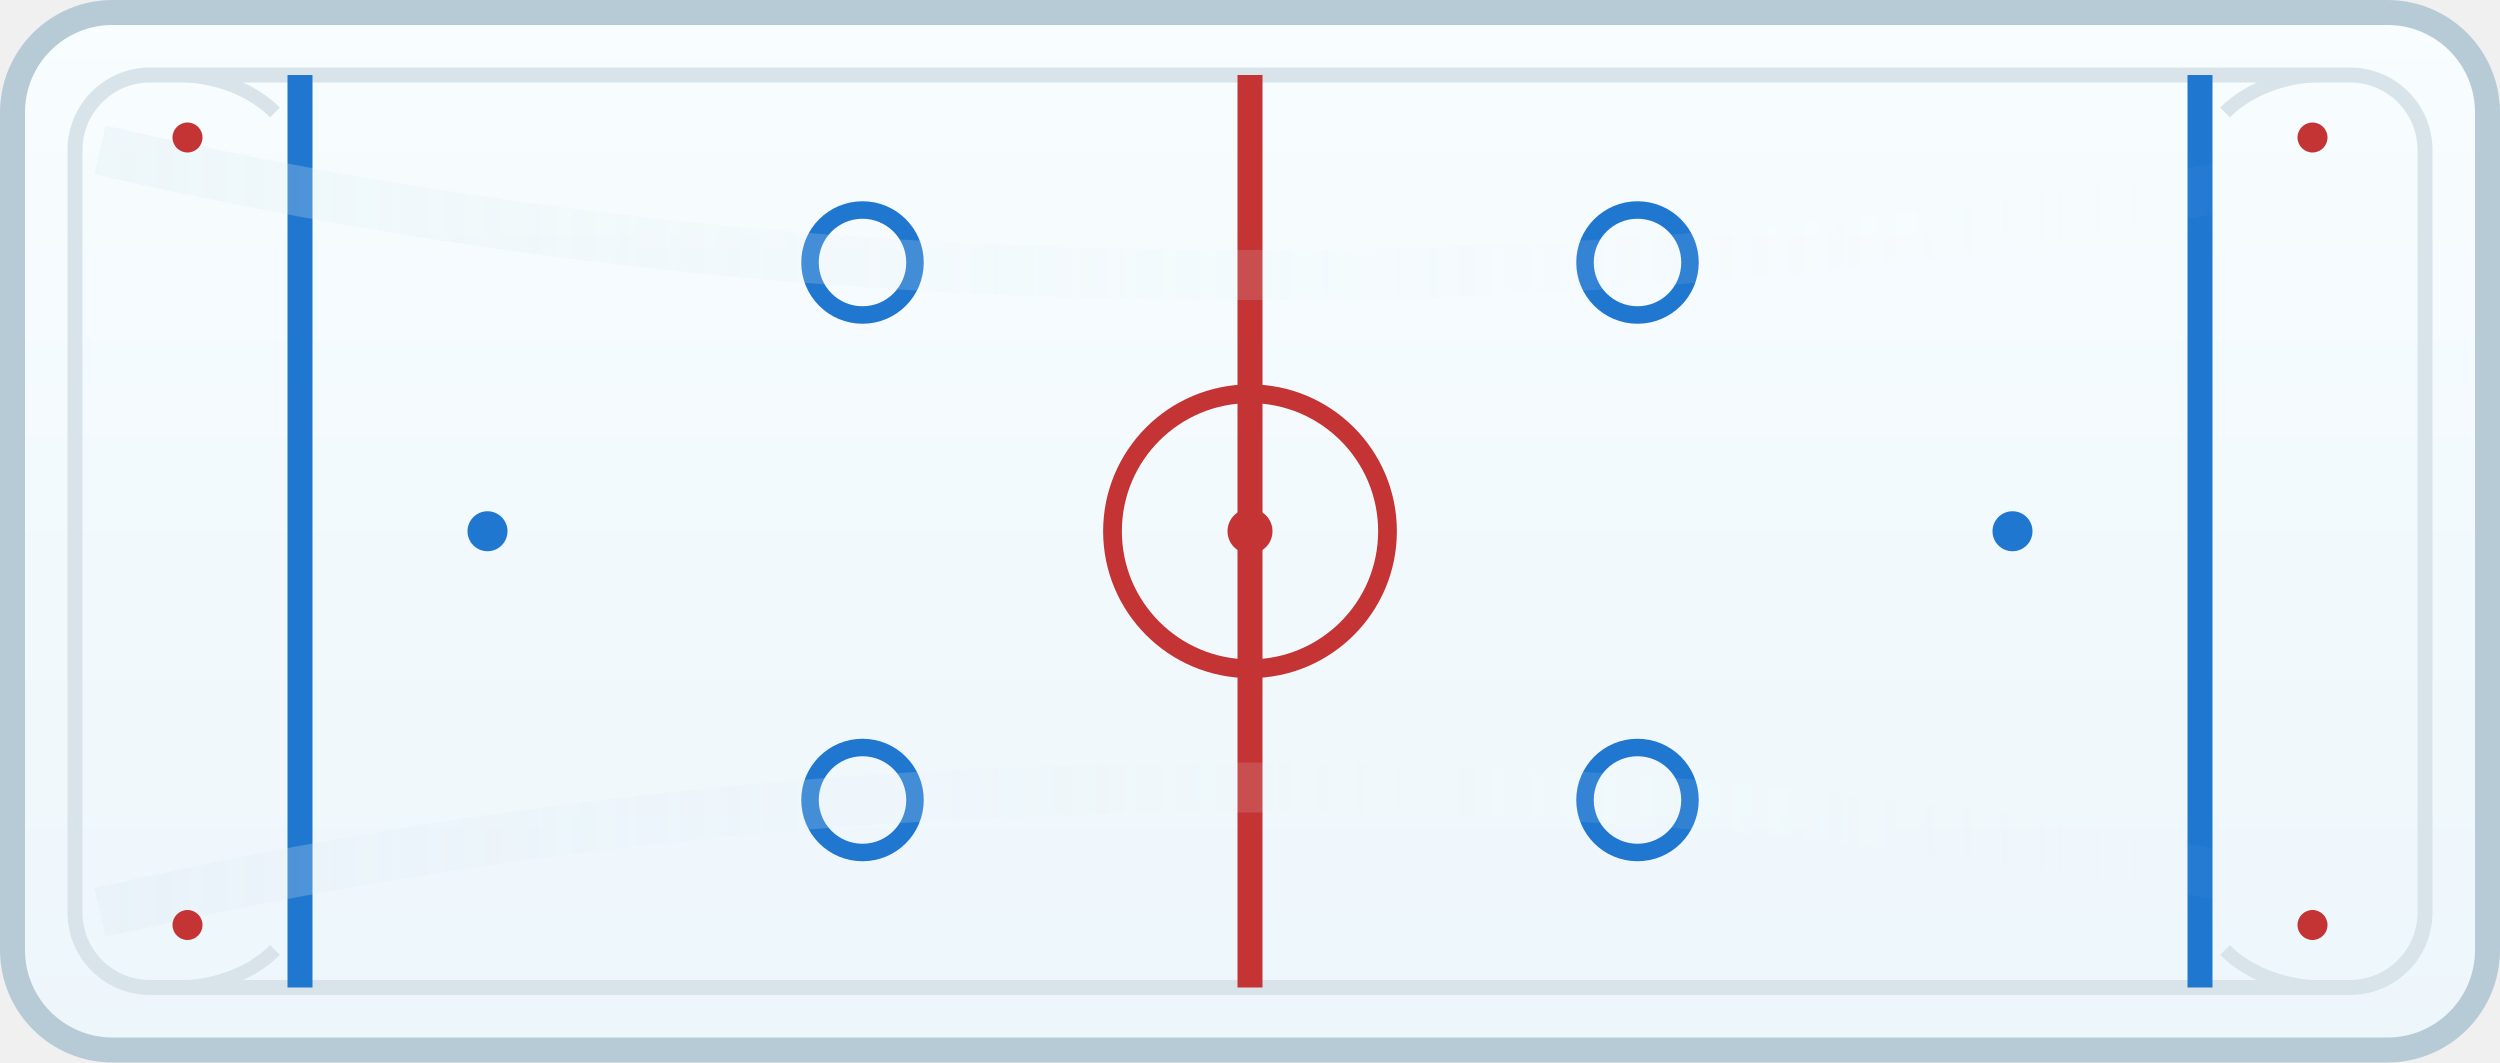
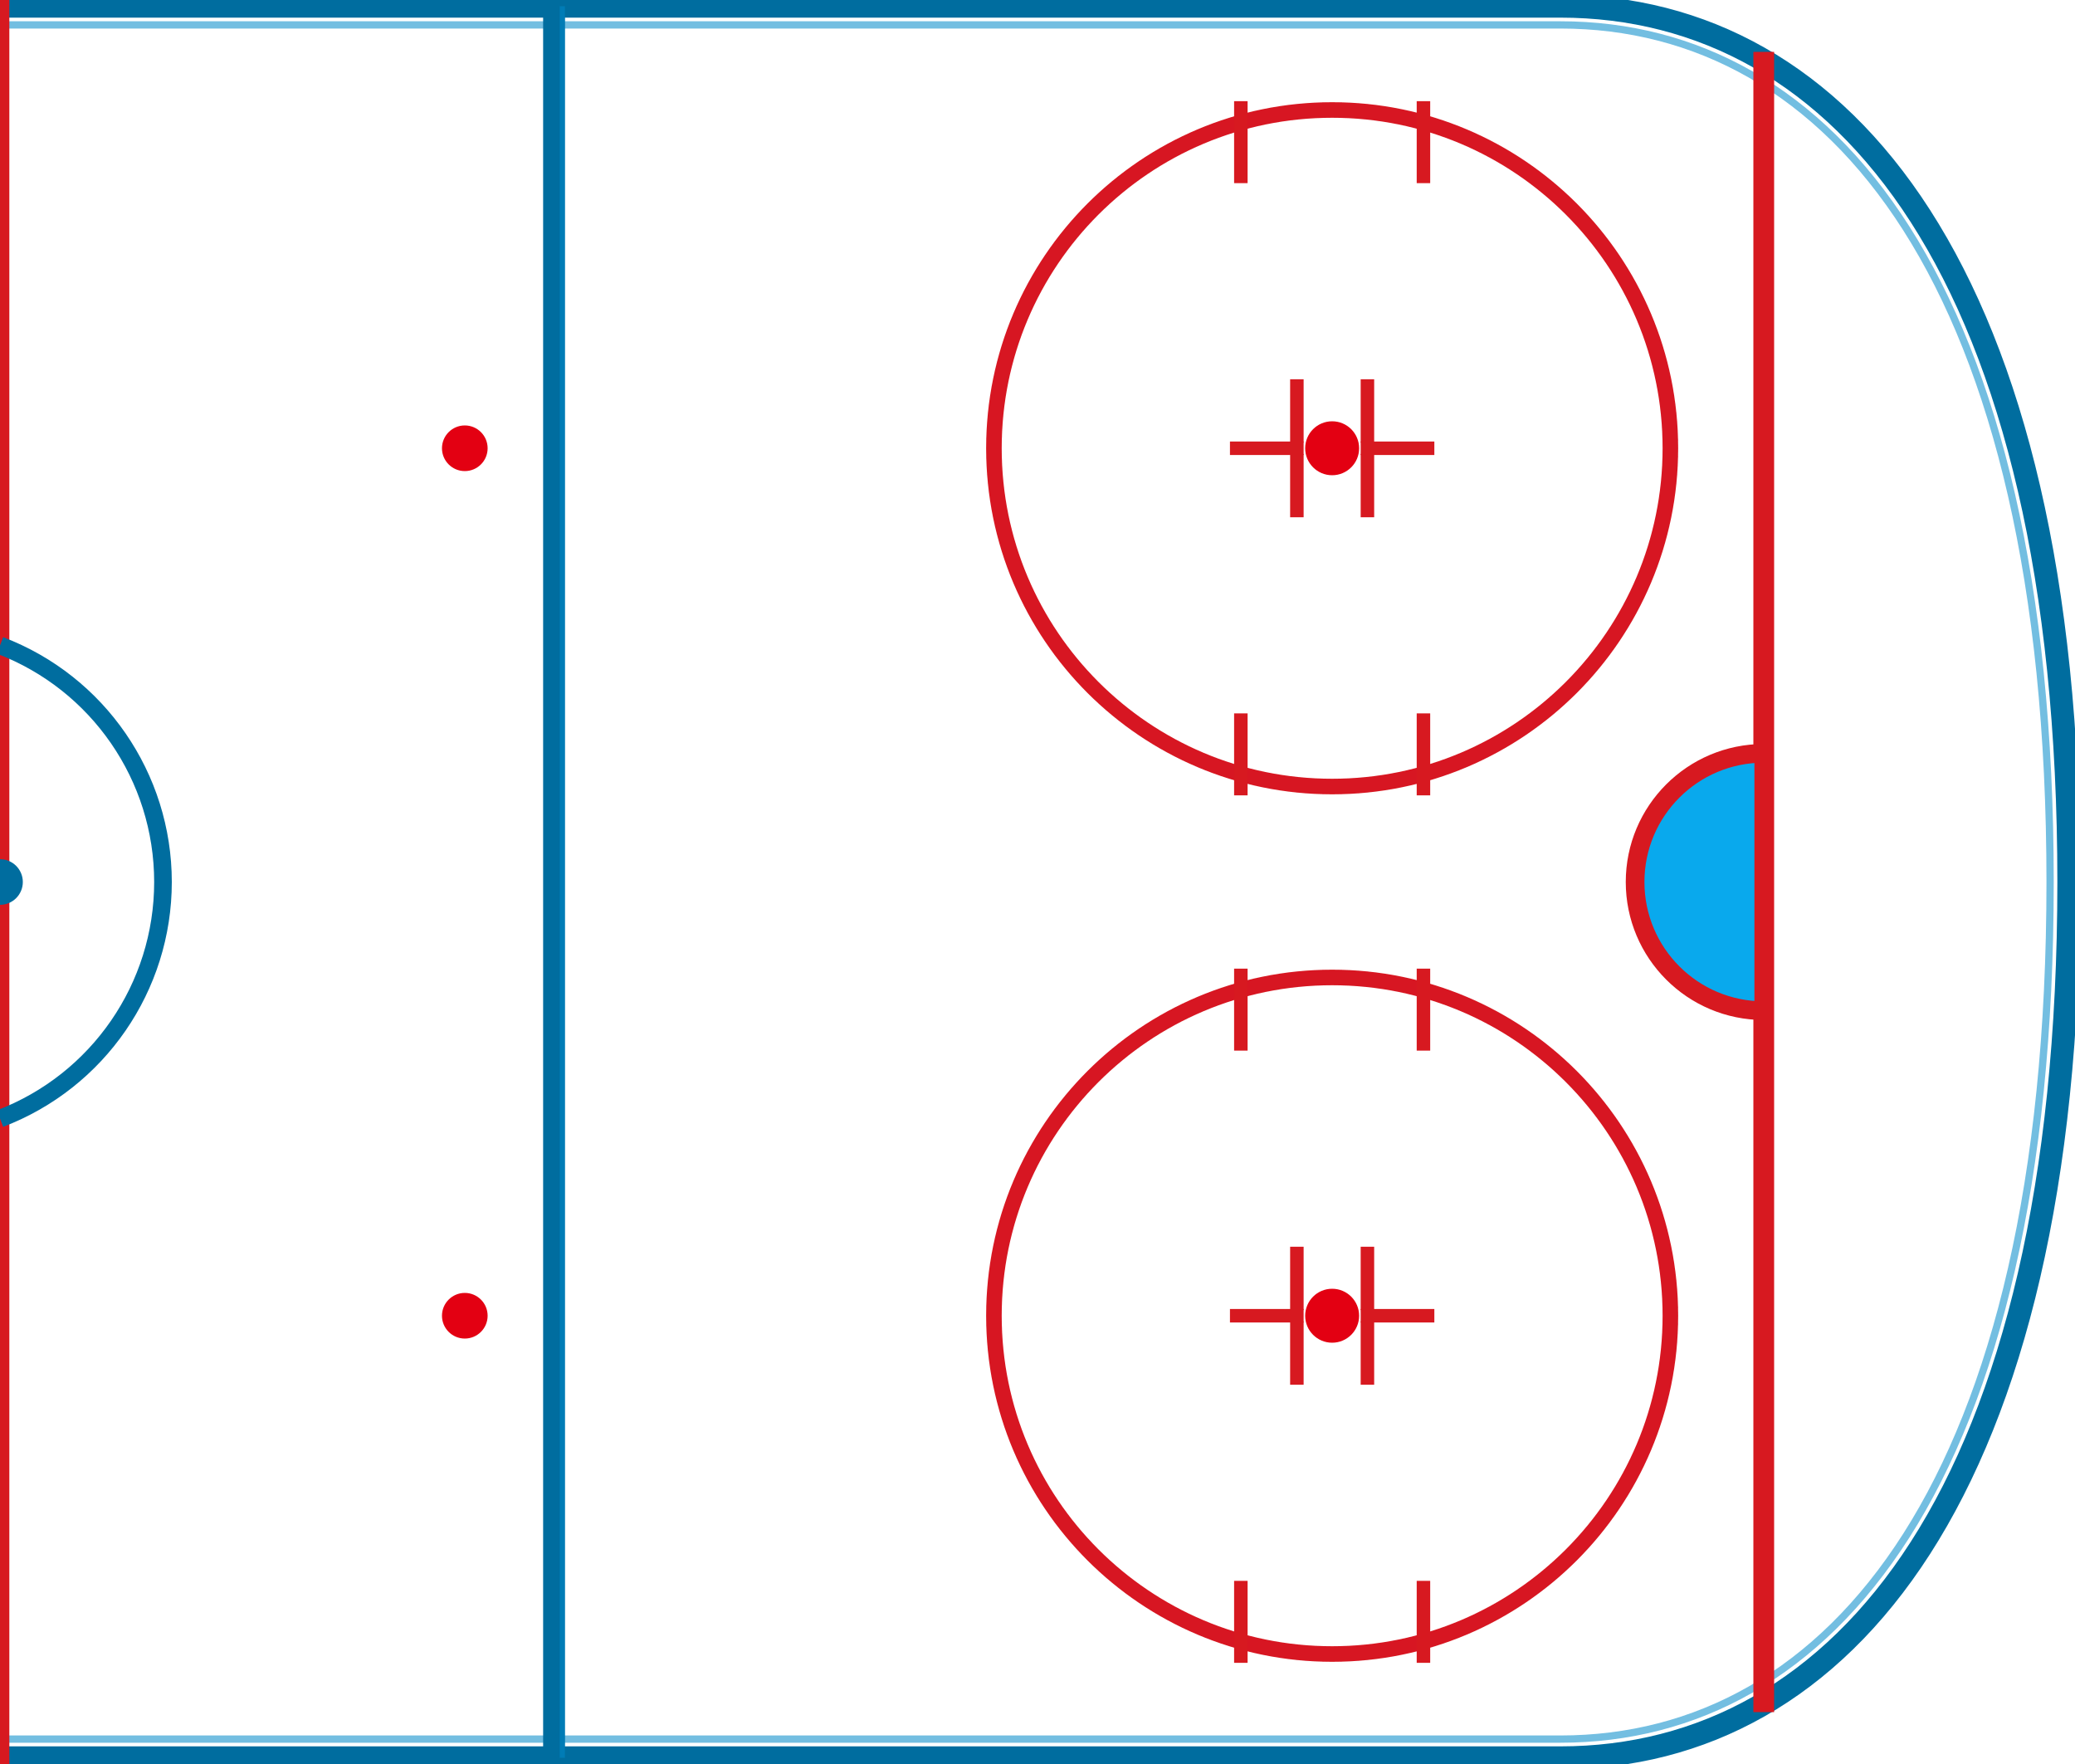
- <svg xmlns="http://www.w3.org/2000/svg" viewBox="0 0 200 85" role="img" aria-label="Hockey rink">
+ <svg xmlns="http://www.w3.org/2000/svg" viewBox="0 0 100 85" role="img" aria-label="Crisp offensive half hockey rink">
  <defs>
-     <linearGradient id="ice" x1="0" x2="0" y1="0" y2="1">
-       <stop offset="0%" stop-color="#f8fdff" />
-       <stop offset="100%" stop-color="#edf6fb" />
-     </linearGradient>
-     <linearGradient id="shadow" x1="0" x2="1">
-       <stop offset="0%" stop-color="#d8e8f0" stop-opacity="0.5" />
-       <stop offset="100%" stop-color="#ffffff" stop-opacity="0" />
-     </linearGradient>
+     <filter id="soft-line" x="-10%" y="-10%" width="120%" height="120%">
+       <feGaussianBlur in="SourceGraphic" stdDeviation="0.02" />
+     </filter>
  </defs>
-   <rect x="1" y="1" width="198" height="83" rx="8" fill="url(#ice)" stroke="#b7cbd7" stroke-width="2" />
-   <rect x="6" y="6" width="188" height="73" rx="6" fill="none" stroke="#d8e4ea" stroke-width="1.2" />
-   <rect x="99" y="6" width="2" height="73" fill="#c43434" />
-   <rect x="23" y="6" width="2" height="73" fill="#1f77d0" />
-   <rect x="175" y="6" width="2" height="73" fill="#1f77d0" />
-   <circle cx="100" cy="42.5" r="11" fill="none" stroke="#c43434" stroke-width="1.5" />
-   <circle cx="100" cy="42.5" r="1.8" fill="#c43434" />
-   <circle cx="69" cy="21" r="4.2" fill="none" stroke="#1f77d0" stroke-width="1.4" />
-   <circle cx="69" cy="64" r="4.2" fill="none" stroke="#1f77d0" stroke-width="1.4" />
-   <circle cx="131" cy="21" r="4.2" fill="none" stroke="#1f77d0" stroke-width="1.4" />
-   <circle cx="131" cy="64" r="4.2" fill="none" stroke="#1f77d0" stroke-width="1.4" />
-   <circle cx="39" cy="42.5" r="1.6" fill="#1f77d0" />
-   <circle cx="161" cy="42.5" r="1.6" fill="#1f77d0" />
-   <path d="M8 12c35 8 66 10 92 10s57-2 92-10" fill="none" stroke="url(#shadow)" stroke-width="4" opacity="0.55" />
-   <path d="M8 73c35-8 66-10 92-10s57 2 92 10" fill="none" stroke="url(#shadow)" stroke-width="4" opacity="0.55" />
-   <path d="M14 6c3 0 6 1 8 3" fill="none" stroke="#d8e4ea" stroke-width="1.1" />
-   <path d="M186 6c-3 0-6 1-8 3" fill="none" stroke="#d8e4ea" stroke-width="1.1" />
-   <path d="M14 79c3 0 6-1 8-3" fill="none" stroke="#d8e4ea" stroke-width="1.1" />
-   <path d="M186 79c-3 0-6-1-8-3" fill="none" stroke="#d8e4ea" stroke-width="1.1" />
-   <circle cx="15" cy="11" r="1.2" fill="#c43434" />
-   <circle cx="15" cy="74" r="1.2" fill="#c43434" />
-   <circle cx="185" cy="11" r="1.2" fill="#c43434" />
-   <circle cx="185" cy="74" r="1.2" fill="#c43434" />
+   <rect x="0" y="0" width="100" height="85" fill="#ffffff" />
+   <path d="M0.3 0.3 H75.2 C88.8 0.3 99.7 13.2 99.7 42.5 C99.7 71.8 88.8 84.7 75.2 84.7 H0.3" fill="none" stroke="#006d9f" stroke-width="1.1" stroke-linecap="round" />
+   <path d="M0.3 1.2 H75.2 C88.2 1.2 98.8 13.6 98.8 42.5 C98.8 71.4 88.2 83.8 75.2 83.8 H0.3" fill="none" stroke="#0089c9" stroke-width="0.35" opacity="0.55" />
+   <line x1="0" y1="0" x2="0" y2="85" stroke="#d71920" stroke-width="0.9" />
+   <line x1="26.7" y1="0.3" x2="26.7" y2="84.7" stroke="#006d9f" stroke-width="1.05" />
+   <line x1="27.1" y1="0.3" x2="27.1" y2="84.7" stroke="#0089c9" stroke-width="0.25" opacity="0.55" />
+   <line x1="85" y1="2.5" x2="85" y2="82.5" stroke="#d71920" stroke-width="1" />
+   <path d="M85 36.3 A6.2 6.2 0 0 0 85 48.7 Z" fill="#09a9ed" stroke="#d71920" stroke-width="0.9" />
+   <circle cx="64.2" cy="21.6" r="16.3" fill="none" stroke="#d71920" stroke-width="0.75" filter="url(#soft-line)" />
+   <circle cx="64.2" cy="63.4" r="16.3" fill="none" stroke="#d71920" stroke-width="0.75" filter="url(#soft-line)" />
+   <circle cx="64.2" cy="21.6" r="1.3" fill="#e30012" />
+   <circle cx="64.2" cy="63.4" r="1.3" fill="#e30012" />
+   <circle cx="22.4" cy="21.6" r="1.1" fill="#e30012" />
+   <circle cx="22.4" cy="63.4" r="1.1" fill="#e30012" />
+   <g stroke="#d71920" stroke-width="0.65" stroke-linecap="square">
+     <line x1="59.6" y1="21.6" x2="62.5" y2="21.6" />
+     <line x1="65.9" y1="21.6" x2="68.8" y2="21.6" />
+     <line x1="62.5" y1="18.6" x2="62.5" y2="21.0" />
+     <line x1="65.9" y1="18.6" x2="65.9" y2="21.0" />
+     <line x1="62.5" y1="22.2" x2="62.5" y2="24.6" />
+     <line x1="65.9" y1="22.2" x2="65.9" y2="24.6" />
+     <line x1="59.6" y1="63.4" x2="62.5" y2="63.4" />
+     <line x1="65.9" y1="63.4" x2="68.8" y2="63.4" />
+     <line x1="62.5" y1="60.4" x2="62.5" y2="62.8" />
+     <line x1="65.9" y1="60.4" x2="65.9" y2="62.8" />
+     <line x1="62.5" y1="64.0" x2="62.5" y2="66.4" />
+     <line x1="65.9" y1="64.0" x2="65.9" y2="66.4" />
+   </g>
+   <g stroke="#d71920" stroke-width="0.65" stroke-linecap="square">
+     <line x1="59.8" y1="5.2" x2="59.8" y2="8.5" />
+     <line x1="68.6" y1="5.2" x2="68.6" y2="8.5" />
+     <line x1="59.8" y1="34.7" x2="59.8" y2="38.0" />
+     <line x1="68.6" y1="34.7" x2="68.6" y2="38.0" />
+     <line x1="59.8" y1="47.0" x2="59.8" y2="50.3" />
+     <line x1="68.6" y1="47.0" x2="68.6" y2="50.3" />
+     <line x1="59.8" y1="76.5" x2="59.8" y2="79.8" />
+     <line x1="68.6" y1="76.5" x2="68.6" y2="79.8" />
+   </g>
+   <path d="M0 31.1 A12.2 12.2 0 0 1 0 53.9" fill="none" stroke="#006d9f" stroke-width="0.85" />
+   <circle cx="0" cy="42.5" r="1.1" fill="#006d9f" />
</svg>
